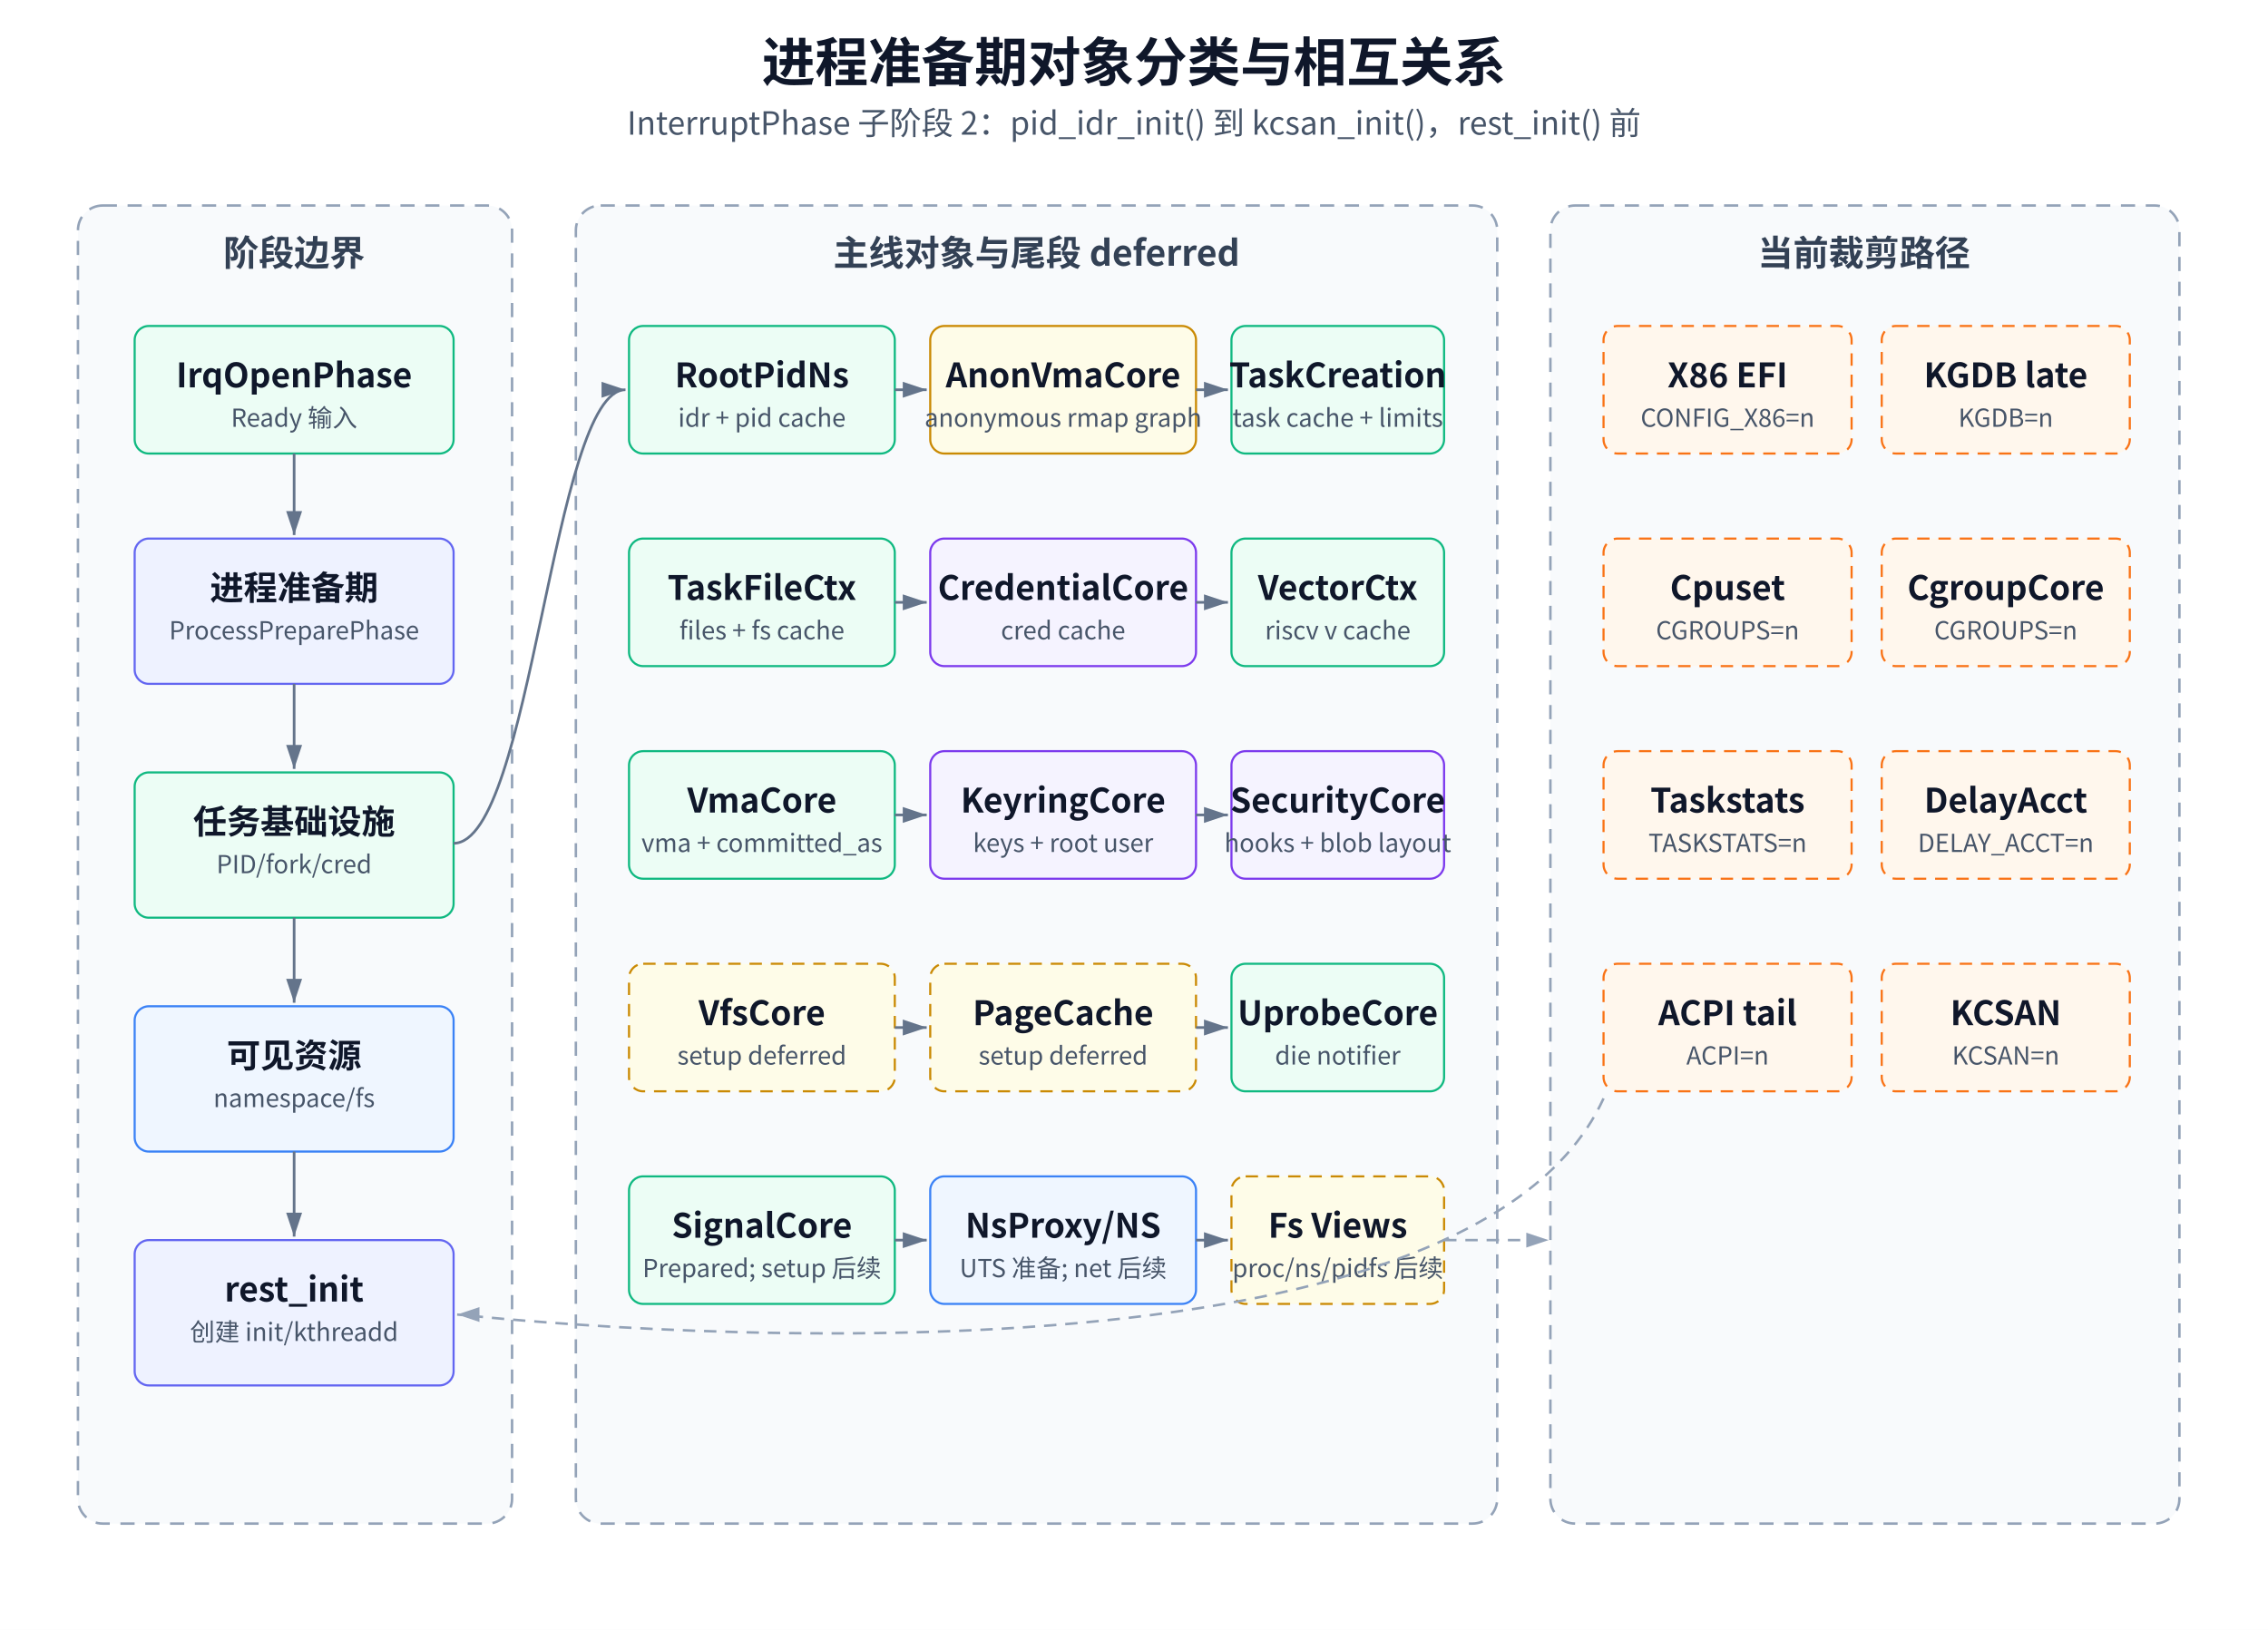
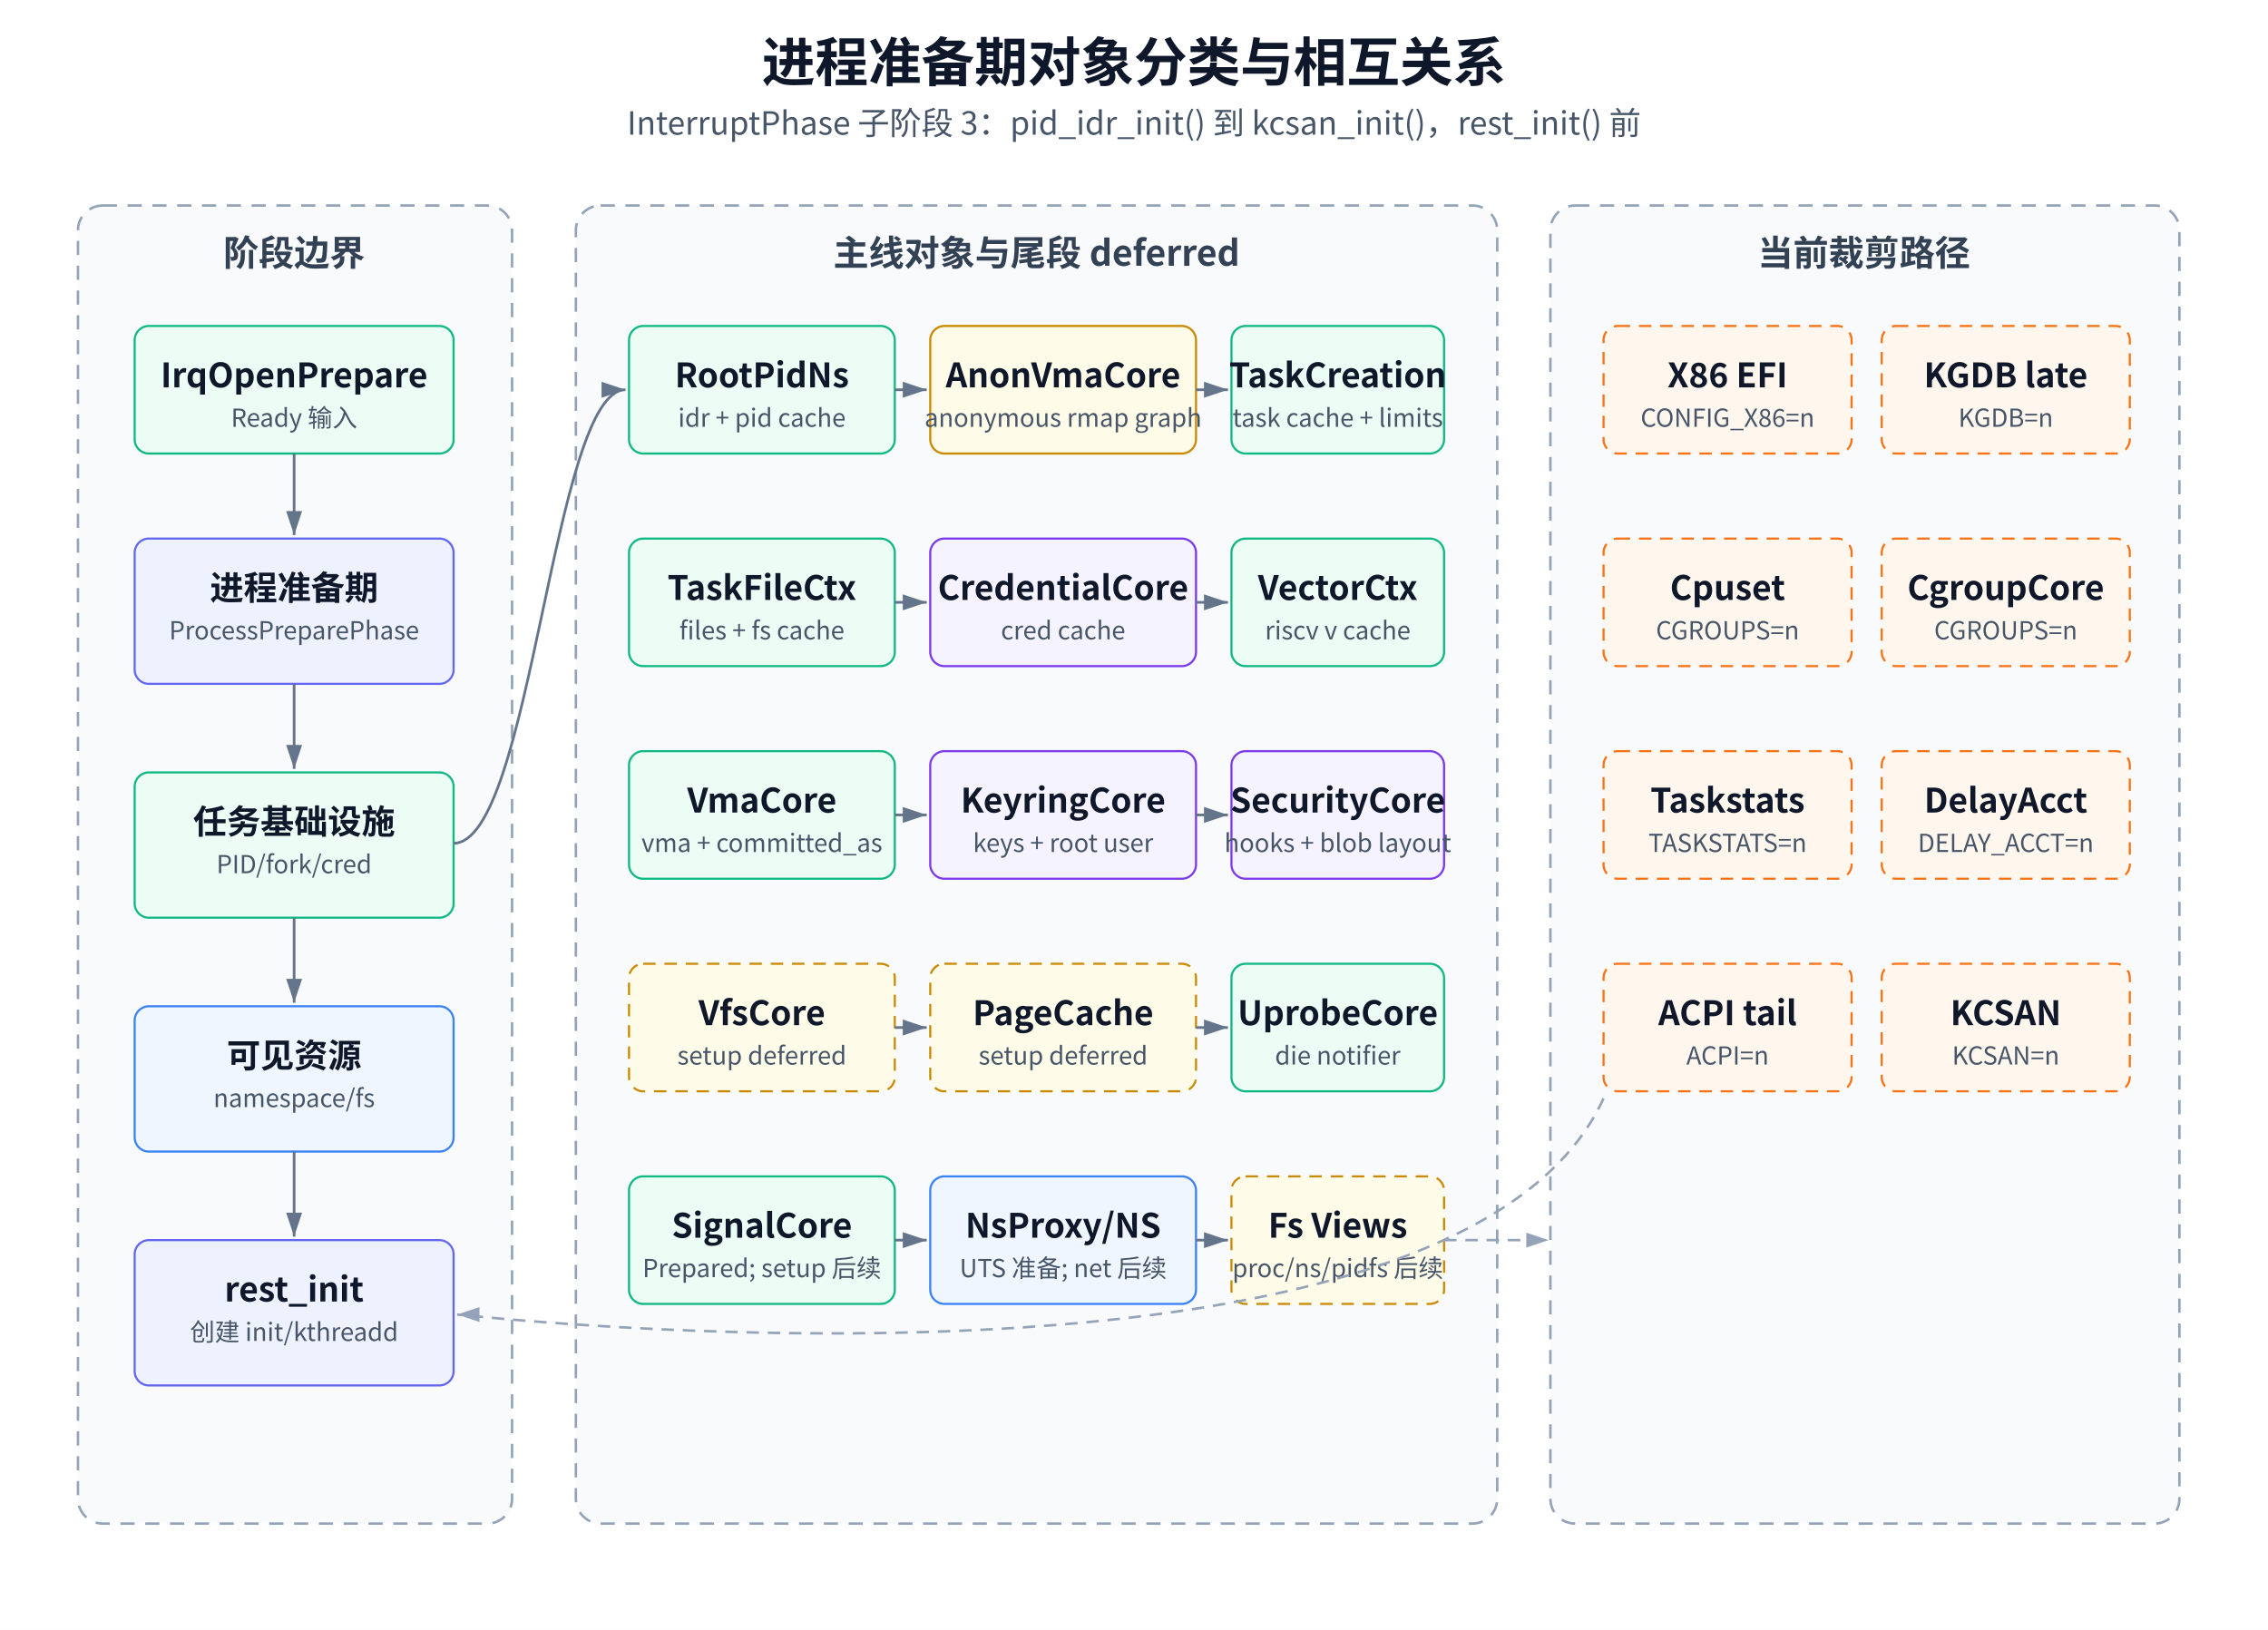
<svg xmlns="http://www.w3.org/2000/svg" width="1280" height="920" viewBox="0 0 1280 920" role="img" aria-labelledby="title desc">
  <defs>
    <style>
      text { font-family: "Microsoft YaHei", "Noto Sans CJK SC", "Source Han Sans SC", Arial, sans-serif; fill: #0f172a; }
      .title { font-size: 30px; font-weight: 600; }
      .subtitle { font-size: 18px; fill: #475569; }
      .group { fill: #f8fafc; stroke: #94a3b8; stroke-width: 1.4; stroke-dasharray: 8 6; }
      .box { fill: #ffffff; stroke: #334155; stroke-width: 1.2; }
      .phase { fill: #eef2ff; stroke: #6366f1; }
      .ready { fill: #ecfdf5; stroke: #10b981; }
      .proc { fill: #ecfdf5; stroke: #10b981; }
      .mm { fill: #fefce8; stroke: #ca8a04; }
      .fs { fill: #eff6ff; stroke: #3b82f6; }
      .sec { fill: #f5f3ff; stroke: #7c3aed; }
      .deferred { fill: #fefce8; stroke: #ca8a04; stroke-dasharray: 7 5; }
      .trimmed { fill: #fff7ed; stroke: #f97316; stroke-dasharray: 7 5; }
      .label { font-size: 19px; font-weight: 600; dominant-baseline: middle; }
      .small { font-size: 14px; fill: #475569; dominant-baseline: middle; }
      .group-title { font-size: 20px; font-weight: 600; fill: #334155; }
      .edge { stroke: #64748b; stroke-width: 1.5; fill: none; marker-end: url(#arrow); }
      .edge-dash { stroke: #94a3b8; stroke-width: 1.4; fill: none; stroke-dasharray: 7 5; marker-end: url(#arrow2); }
    </style>
    <marker id="arrow" markerWidth="10" markerHeight="10" refX="9" refY="3" orient="auto" markerUnits="strokeWidth">
      <path d="M0,0 L0,6 L9,3 z" fill="#64748b" />
    </marker>
    <marker id="arrow2" markerWidth="10" markerHeight="10" refX="9" refY="3" orient="auto" markerUnits="strokeWidth">
      <path d="M0,0 L0,6 L9,3 z" fill="#94a3b8" />
    </marker>
  </defs>
  <rect x="0" y="0" width="1280" height="920" fill="#ffffff" />
  <text x="640" y="46" text-anchor="middle" class="title">进程准备期对象分类与相互关系</text>
-   <text x="640" y="76" text-anchor="middle" class="subtitle">InterruptPhase 子阶段 2：pid_idr_init() 到 kcsan_init()，rest_init() 前</text>
+   <text x="640" y="76" text-anchor="middle" class="subtitle">InterruptPhase 子阶段 3：pid_idr_init() 到 kcsan_init()，rest_init() 前</text>
  <rect x="44" y="116" width="245" height="744" rx="14" class="group" />
  <text x="166" y="150" text-anchor="middle" class="group-title">阶段边界</text>
  <rect x="76" y="184" width="180" height="72" rx="8" class="box ready" />
-   <text x="166" y="212" text-anchor="middle" class="label">IrqOpenPhase</text>
+   <text x="166" y="212" text-anchor="middle" class="label">IrqOpenPrepare</text>
  <text x="166" y="236" text-anchor="middle" class="small">Ready 输入</text>
  <rect x="76" y="304" width="180" height="82" rx="8" class="box phase" />
  <text x="166" y="332" text-anchor="middle" class="label">进程准备期</text>
  <text x="166" y="356" text-anchor="middle" class="small">ProcessPreparePhase</text>
  <rect x="76" y="436" width="180" height="82" rx="8" class="box proc" />
  <text x="166" y="464" text-anchor="middle" class="label">任务基础设施</text>
  <text x="166" y="488" text-anchor="middle" class="small">PID/fork/cred</text>
  <rect x="76" y="568" width="180" height="82" rx="8" class="box fs" />
  <text x="166" y="596" text-anchor="middle" class="label">可见资源</text>
  <text x="166" y="620" text-anchor="middle" class="small">namespace/fs</text>
  <rect x="76" y="700" width="180" height="82" rx="8" class="box phase" />
  <text x="166" y="728" text-anchor="middle" class="label">rest_init</text>
  <text x="166" y="752" text-anchor="middle" class="small">创建 init/kthreadd</text>
  <path d="M166 256 L166 302" class="edge" />
  <path d="M166 386 L166 434" class="edge" />
  <path d="M166 518 L166 566" class="edge" />
  <path d="M166 650 L166 698" class="edge" />
  <rect x="325" y="116" width="520" height="744" rx="14" class="group" />
  <text x="585" y="150" text-anchor="middle" class="group-title">主线对象与尾段 deferred</text>
  <rect x="355" y="184" width="150" height="72" rx="8" class="box proc" />
  <text x="430" y="212" text-anchor="middle" class="label">RootPidNs</text>
  <text x="430" y="236" text-anchor="middle" class="small">idr + pid cache</text>
  <rect x="525" y="184" width="150" height="72" rx="8" class="box mm" />
  <text x="600" y="212" text-anchor="middle" class="label">AnonVmaCore</text>
  <text x="600" y="236" text-anchor="middle" class="small">anonymous rmap graph</text>
  <rect x="695" y="184" width="120" height="72" rx="8" class="box proc" />
  <text x="755" y="212" text-anchor="middle" class="label">TaskCreation</text>
  <text x="755" y="236" text-anchor="middle" class="small">task cache + limits</text>
  <rect x="355" y="304" width="150" height="72" rx="8" class="box proc" />
  <text x="430" y="332" text-anchor="middle" class="label">TaskFileCtx</text>
  <text x="430" y="356" text-anchor="middle" class="small">files + fs cache</text>
  <rect x="525" y="304" width="150" height="72" rx="8" class="box sec" />
  <text x="600" y="332" text-anchor="middle" class="label">CredentialCore</text>
  <text x="600" y="356" text-anchor="middle" class="small">cred cache</text>
  <rect x="695" y="304" width="120" height="72" rx="8" class="box proc" />
  <text x="755" y="332" text-anchor="middle" class="label">VectorCtx</text>
  <text x="755" y="356" text-anchor="middle" class="small">riscv v cache</text>
  <rect x="355" y="424" width="150" height="72" rx="8" class="box proc" />
  <text x="430" y="452" text-anchor="middle" class="label">VmaCore</text>
  <text x="430" y="476" text-anchor="middle" class="small">vma + committed_as</text>
  <rect x="525" y="424" width="150" height="72" rx="8" class="box sec" />
  <text x="600" y="452" text-anchor="middle" class="label">KeyringCore</text>
  <text x="600" y="476" text-anchor="middle" class="small">keys + root user</text>
  <rect x="695" y="424" width="120" height="72" rx="8" class="box sec" />
  <text x="755" y="452" text-anchor="middle" class="label">SecurityCore</text>
  <text x="755" y="476" text-anchor="middle" class="small">hooks + blob layout</text>
  <rect x="355" y="544" width="150" height="72" rx="8" class="box deferred" />
  <text x="430" y="572" text-anchor="middle" class="label">VfsCore</text>
  <text x="430" y="596" text-anchor="middle" class="small">setup deferred</text>
  <rect x="525" y="544" width="150" height="72" rx="8" class="box deferred" />
  <text x="600" y="572" text-anchor="middle" class="label">PageCache</text>
  <text x="600" y="596" text-anchor="middle" class="small">setup deferred</text>
  <rect x="695" y="544" width="120" height="72" rx="8" class="box proc" />
  <text x="755" y="572" text-anchor="middle" class="label">UprobeCore</text>
  <text x="755" y="596" text-anchor="middle" class="small">die notifier</text>
  <rect x="355" y="664" width="150" height="72" rx="8" class="box proc" />
  <text x="430" y="692" text-anchor="middle" class="label">SignalCore</text>
  <text x="430" y="716" text-anchor="middle" class="small">Prepared; setup 后续</text>
  <rect x="525" y="664" width="150" height="72" rx="8" class="box fs" />
  <text x="600" y="692" text-anchor="middle" class="label">NsProxy/NS</text>
  <text x="600" y="716" text-anchor="middle" class="small">UTS 准备; net 后续</text>
  <rect x="695" y="664" width="120" height="72" rx="8" class="box deferred" />
  <text x="755" y="692" text-anchor="middle" class="label">Fs Views</text>
  <text x="755" y="716" text-anchor="middle" class="small">proc/ns/pidfs 后续</text>
  <rect x="875" y="116" width="355" height="744" rx="14" class="group" />
  <text x="1052" y="150" text-anchor="middle" class="group-title">当前裁剪路径</text>
  <rect x="905" y="184" width="140" height="72" rx="8" class="box trimmed" />
  <text x="975" y="212" text-anchor="middle" class="label">X86 EFI</text>
  <text x="975" y="236" text-anchor="middle" class="small">CONFIG_X86=n</text>
  <rect x="1062" y="184" width="140" height="72" rx="8" class="box trimmed" />
  <text x="1132" y="212" text-anchor="middle" class="label">KGDB late</text>
  <text x="1132" y="236" text-anchor="middle" class="small">KGDB=n</text>
  <rect x="905" y="304" width="140" height="72" rx="8" class="box trimmed" />
  <text x="975" y="332" text-anchor="middle" class="label">Cpuset</text>
  <text x="975" y="356" text-anchor="middle" class="small">CGROUPS=n</text>
  <rect x="1062" y="304" width="140" height="72" rx="8" class="box trimmed" />
  <text x="1132" y="332" text-anchor="middle" class="label">CgroupCore</text>
  <text x="1132" y="356" text-anchor="middle" class="small">CGROUPS=n</text>
  <rect x="905" y="424" width="140" height="72" rx="8" class="box trimmed" />
  <text x="975" y="452" text-anchor="middle" class="label">Taskstats</text>
  <text x="975" y="476" text-anchor="middle" class="small">TASKSTATS=n</text>
  <rect x="1062" y="424" width="140" height="72" rx="8" class="box trimmed" />
  <text x="1132" y="452" text-anchor="middle" class="label">DelayAcct</text>
  <text x="1132" y="476" text-anchor="middle" class="small">DELAY_ACCT=n</text>
  <rect x="905" y="544" width="140" height="72" rx="8" class="box trimmed" />
  <text x="975" y="572" text-anchor="middle" class="label">ACPI tail</text>
  <text x="975" y="596" text-anchor="middle" class="small">ACPI=n</text>
  <rect x="1062" y="544" width="140" height="72" rx="8" class="box trimmed" />
  <text x="1132" y="572" text-anchor="middle" class="label">KCSAN</text>
  <text x="1132" y="596" text-anchor="middle" class="small">KCSAN=n</text>
  <path d="M256 476 C300 476, 312 220, 353 220" class="edge" />
  <path d="M505 220 L523 220" class="edge" />
  <path d="M675 220 L693 220" class="edge" />
  <path d="M505 340 L523 340" class="edge" />
  <path d="M675 340 L693 340" class="edge" />
  <path d="M505 460 L523 460" class="edge" />
  <path d="M675 460 L693 460" class="edge" />
  <path d="M505 580 L523 580" class="edge" />
  <path d="M675 580 L693 580" class="edge" />
  <path d="M505 700 L523 700" class="edge" />
  <path d="M675 700 L693 700" class="edge" />
  <path d="M815 700 C855 700, 856 700, 874 700" class="edge-dash" />
  <path d="M905 620 C820 806, 262 742, 258 742" class="edge-dash" />
</svg>
